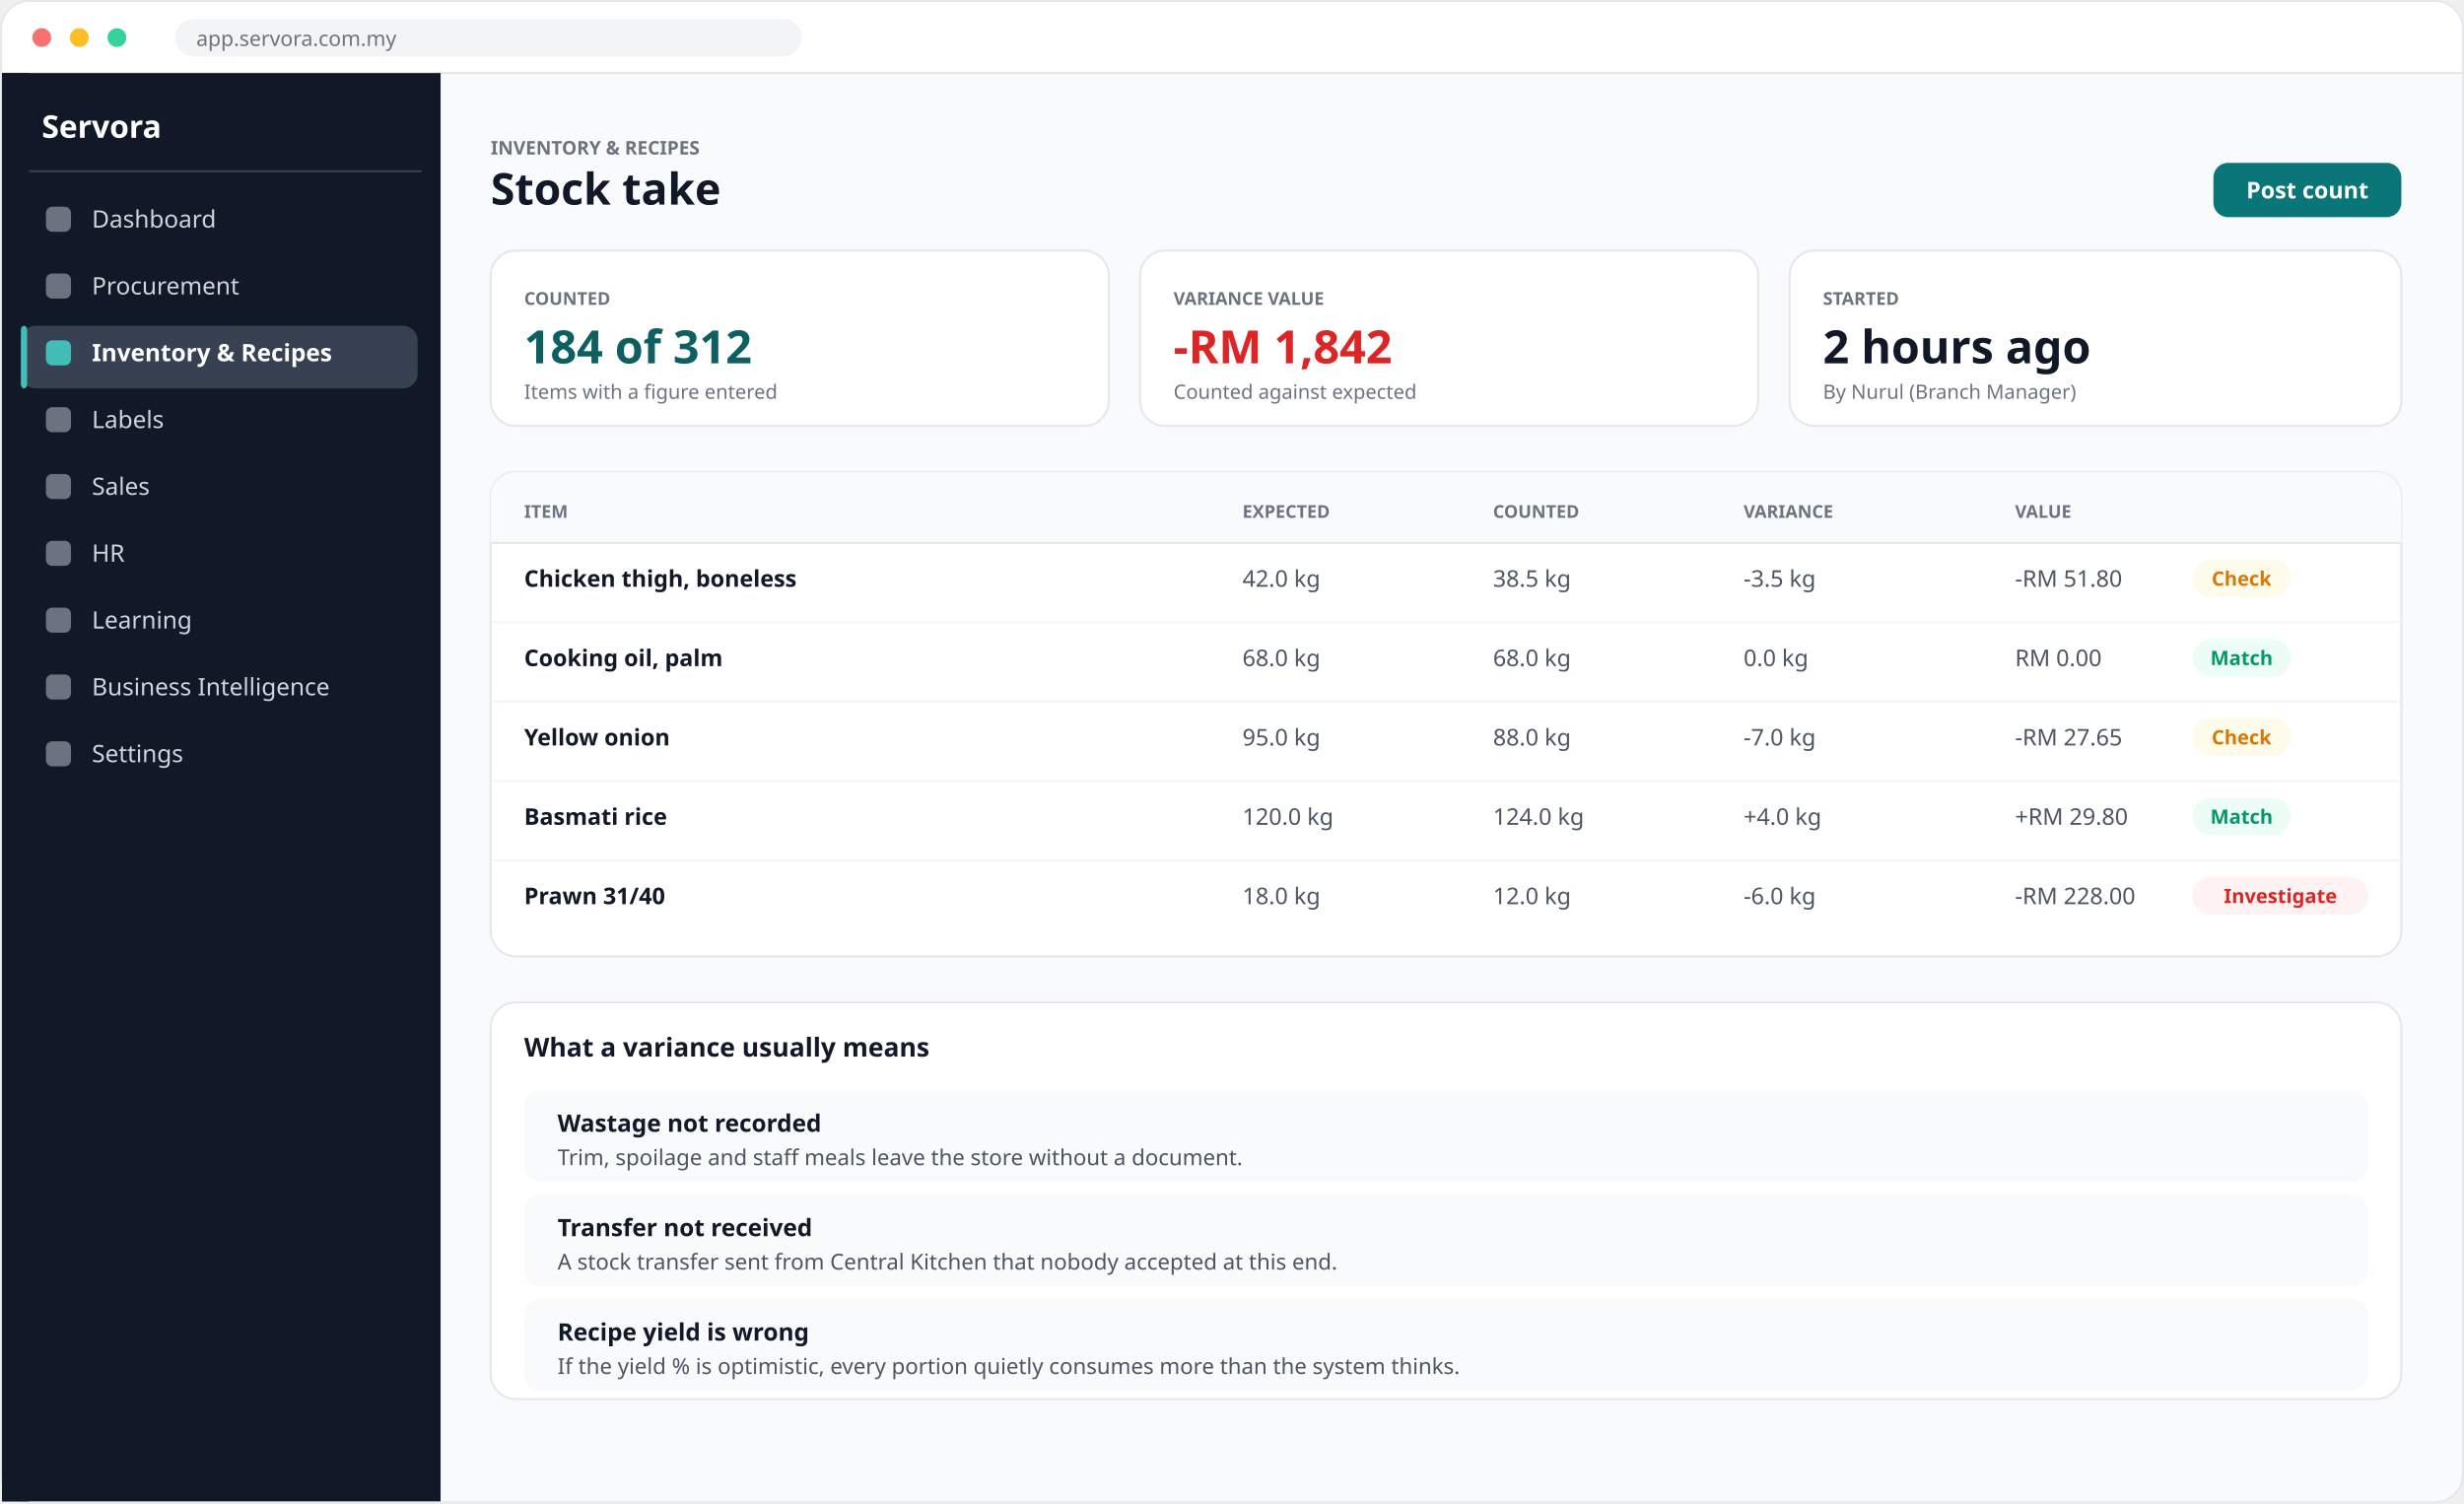
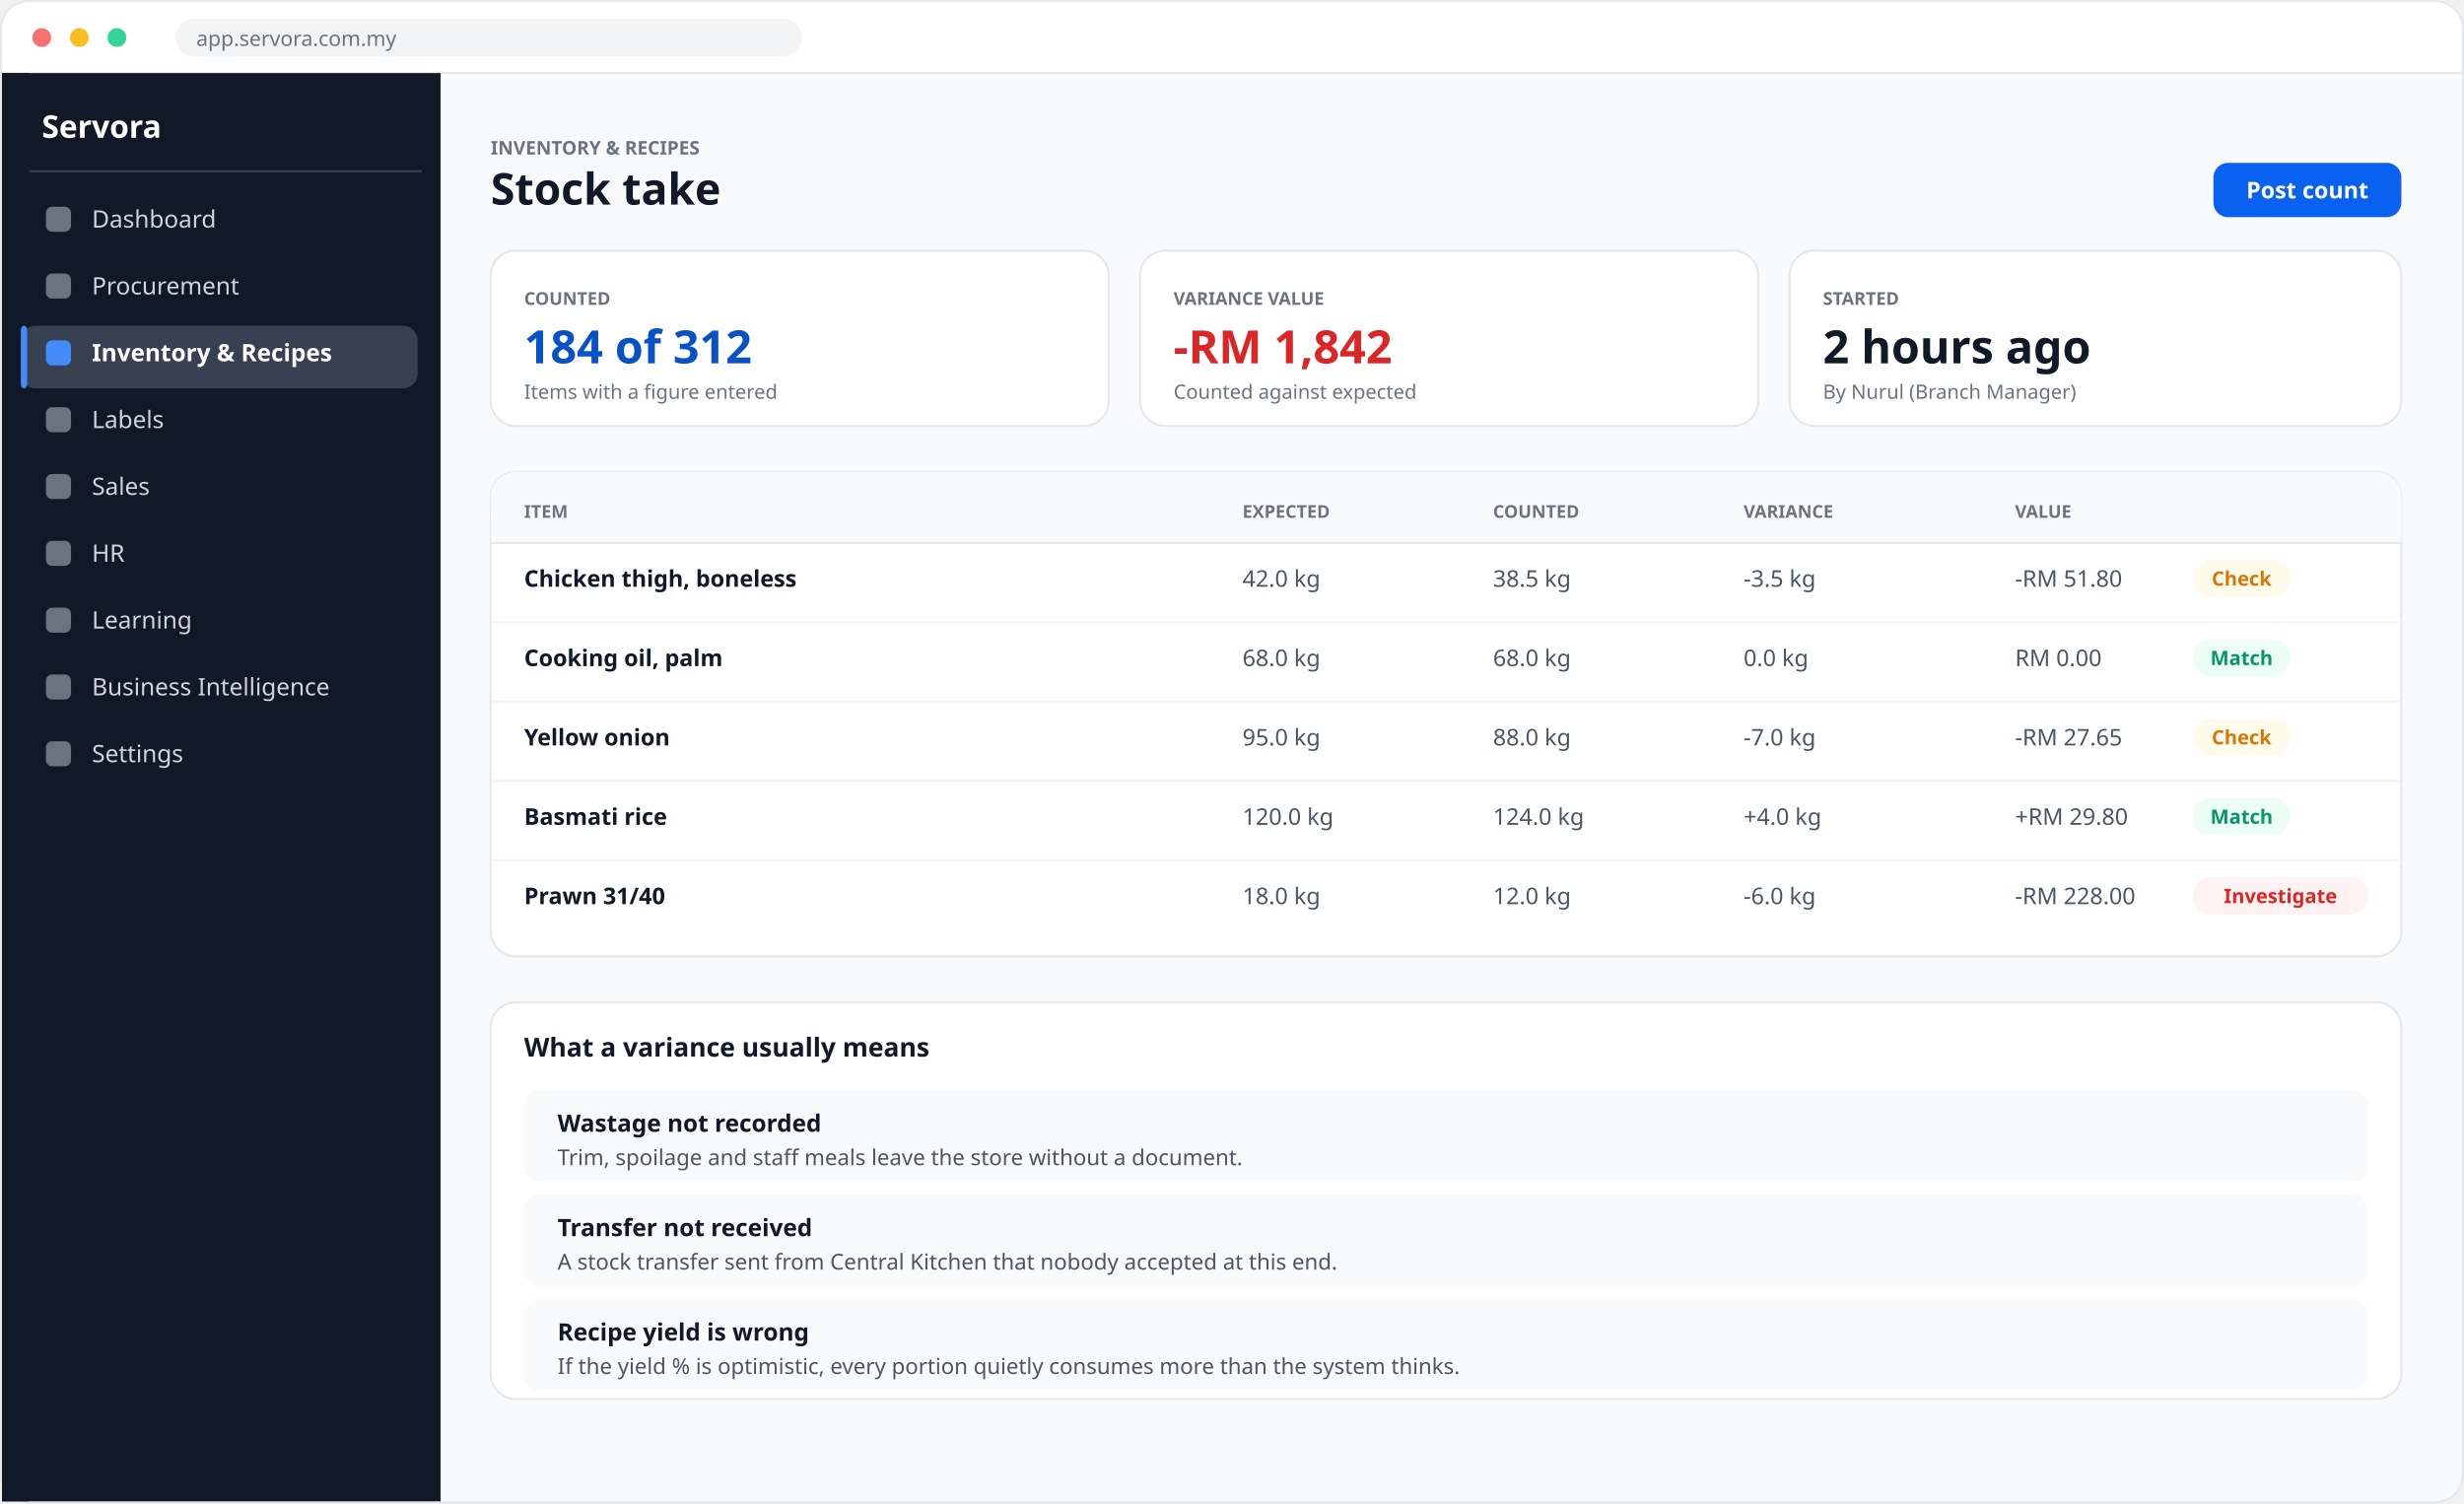
<svg xmlns="http://www.w3.org/2000/svg" viewBox="0 0 1180 720" width="1180" height="720" role="img">
  <rect x="0" y="0" width="1180" height="720" rx="14" fill="#e5e7eb" />
  <rect x="1" y="1" width="1178" height="718" rx="13" fill="#f9fafb" />
  <rect x="1" y="1" width="1178" height="34" rx="13" fill="#ffffff" />
  <rect x="1" y="24" width="1178" height="11" rx="0" fill="#ffffff" />
  <line x1="1" y1="35" x2="1179" y2="35" stroke="#e5e7eb" stroke-width="1" />
  <circle cx="20" cy="18" r="4.5" fill="#f87171" />
  <circle cx="38" cy="18" r="4.5" fill="#fbbf24" />
  <circle cx="56" cy="18" r="4.5" fill="#34d399" />
  <rect x="84" y="9" width="300" height="18" rx="9" fill="#f3f4f6" />
  <text x="94" y="22" font-family="Figtree, ui-sans-serif, system-ui, sans-serif" font-size="10" font-weight="400" fill="#6b7280" text-anchor="start">app.servora.com.my</text>
  <rect x="1" y="35" width="210" height="684" rx="0" fill="#111827" />
  <rect x="1" y="35" width="13" height="684" rx="0" fill="#111827" />
  <text x="20" y="66" font-family="Figtree, ui-sans-serif, system-ui, sans-serif" font-size="15" font-weight="700" fill="#ffffff" text-anchor="start">Servora</text>
  <line x1="14" y1="82" x2="202" y2="82" stroke="#374151" stroke-width="1" />
  <rect x="22" y="99" width="12" height="12" rx="3" fill="#6b7280" />
  <text x="44" y="109" font-family="Figtree, ui-sans-serif, system-ui, sans-serif" font-size="11.5" font-weight="400" fill="#d1d5db" text-anchor="start">Dashboard</text>
  <rect x="22" y="131" width="12" height="12" rx="3" fill="#6b7280" />
  <text x="44" y="141" font-family="Figtree, ui-sans-serif, system-ui, sans-serif" font-size="11.5" font-weight="400" fill="#d1d5db" text-anchor="start">Procurement</text>
  <rect x="10" y="156" width="190" height="30" rx="7" fill="#374151" />
-   <rect x="10" y="156" width="3" height="30" rx="2" fill="#43bdb8" />
-   <rect x="22" y="163" width="12" height="12" rx="3" fill="#43bdb8" />
+   <rect x="10" y="156" width="3" height="30" rx="2" fill="#458bf9" />
+   <rect x="22" y="163" width="12" height="12" rx="3" fill="#458bf9" />
  <text x="44" y="173" font-family="Figtree, ui-sans-serif, system-ui, sans-serif" font-size="11.5" font-weight="600" fill="#ffffff" text-anchor="start">Inventory &amp; Recipes</text>
  <rect x="22" y="195" width="12" height="12" rx="3" fill="#6b7280" />
  <text x="44" y="205" font-family="Figtree, ui-sans-serif, system-ui, sans-serif" font-size="11.5" font-weight="400" fill="#d1d5db" text-anchor="start">Labels</text>
  <rect x="22" y="227" width="12" height="12" rx="3" fill="#6b7280" />
  <text x="44" y="237" font-family="Figtree, ui-sans-serif, system-ui, sans-serif" font-size="11.5" font-weight="400" fill="#d1d5db" text-anchor="start">Sales</text>
  <rect x="22" y="259" width="12" height="12" rx="3" fill="#6b7280" />
  <text x="44" y="269" font-family="Figtree, ui-sans-serif, system-ui, sans-serif" font-size="11.5" font-weight="400" fill="#d1d5db" text-anchor="start">HR</text>
  <rect x="22" y="291" width="12" height="12" rx="3" fill="#6b7280" />
  <text x="44" y="301" font-family="Figtree, ui-sans-serif, system-ui, sans-serif" font-size="11.5" font-weight="400" fill="#d1d5db" text-anchor="start">Learning</text>
  <rect x="22" y="323" width="12" height="12" rx="3" fill="#6b7280" />
  <text x="44" y="333" font-family="Figtree, ui-sans-serif, system-ui, sans-serif" font-size="11.5" font-weight="400" fill="#d1d5db" text-anchor="start">Business Intelligence</text>
  <rect x="22" y="355" width="12" height="12" rx="3" fill="#6b7280" />
  <text x="44" y="365" font-family="Figtree, ui-sans-serif, system-ui, sans-serif" font-size="11.5" font-weight="400" fill="#d1d5db" text-anchor="start">Settings</text>
  <text x="235" y="74" font-family="Figtree, ui-sans-serif, system-ui, sans-serif" font-size="9" font-weight="700" fill="#6b7280" text-anchor="start">INVENTORY &amp; RECIPES</text>
  <text x="235" y="98" font-family="Figtree, ui-sans-serif, system-ui, sans-serif" font-size="21" font-weight="700" fill="#111827" text-anchor="start">Stock take</text>
-   <rect x="1060" y="78" width="90" height="26" rx="7" fill="#0b7677" />
+   <rect x="1060" y="78" width="90" height="26" rx="7" fill="#0962ef" />
  <text x="1105" y="95" font-family="Figtree, ui-sans-serif, system-ui, sans-serif" font-size="11" font-weight="600" fill="#ffffff" text-anchor="middle">Post count</text>
  <rect x="235" y="120" width="296" height="84" rx="12" fill="#ffffff" stroke="#e5e7eb" stroke-width="1" />
  <text x="251" y="146" font-family="Figtree, ui-sans-serif, system-ui, sans-serif" font-size="8.5" font-weight="700" fill="#6b7280" text-anchor="start">COUNTED</text>
-   <text x="251" y="174" font-family="Figtree, ui-sans-serif, system-ui, sans-serif" font-size="22" font-weight="700" fill="#0d5f61" text-anchor="start">184 of 312</text>
+   <text x="251" y="174" font-family="Figtree, ui-sans-serif, system-ui, sans-serif" font-size="22" font-weight="700" fill="#0752c7" text-anchor="start">184 of 312</text>
  <text x="251" y="191" font-family="Figtree, ui-sans-serif, system-ui, sans-serif" font-size="9.5" font-weight="400" fill="#6b7280" text-anchor="start">Items with a figure entered</text>
  <rect x="546" y="120" width="296" height="84" rx="12" fill="#ffffff" stroke="#e5e7eb" stroke-width="1" />
  <text x="562" y="146" font-family="Figtree, ui-sans-serif, system-ui, sans-serif" font-size="8.5" font-weight="700" fill="#6b7280" text-anchor="start">VARIANCE VALUE</text>
  <text x="562" y="174" font-family="Figtree, ui-sans-serif, system-ui, sans-serif" font-size="22" font-weight="700" fill="#dc2626" text-anchor="start">-RM 1,842</text>
  <text x="562" y="191" font-family="Figtree, ui-sans-serif, system-ui, sans-serif" font-size="9.5" font-weight="400" fill="#6b7280" text-anchor="start">Counted against expected</text>
  <rect x="857" y="120" width="293" height="84" rx="12" fill="#ffffff" stroke="#e5e7eb" stroke-width="1" />
  <text x="873" y="146" font-family="Figtree, ui-sans-serif, system-ui, sans-serif" font-size="8.5" font-weight="700" fill="#6b7280" text-anchor="start">STARTED</text>
  <text x="873" y="174" font-family="Figtree, ui-sans-serif, system-ui, sans-serif" font-size="22" font-weight="700" fill="#111827" text-anchor="start">2 hours ago</text>
  <text x="873" y="191" font-family="Figtree, ui-sans-serif, system-ui, sans-serif" font-size="9.5" font-weight="400" fill="#6b7280" text-anchor="start">By Nurul (Branch Manager)</text>
  <rect x="235" y="226" width="915" height="232" rx="12" fill="#ffffff" stroke="#e5e7eb" stroke-width="1" />
  <rect x="235" y="226" width="915" height="34" rx="12" fill="#f9fafb" />
  <rect x="235" y="248" width="915" height="12" rx="0" fill="#f9fafb" />
  <line x1="235" y1="260" x2="1150" y2="260" stroke="#e5e7eb" stroke-width="1" />
  <text x="251" y="248" font-family="Figtree, ui-sans-serif, system-ui, sans-serif" font-size="8.5" font-weight="700" fill="#6b7280" text-anchor="start">ITEM</text>
  <text x="595" y="248" font-family="Figtree, ui-sans-serif, system-ui, sans-serif" font-size="8.5" font-weight="700" fill="#6b7280" text-anchor="start">EXPECTED</text>
  <text x="715" y="248" font-family="Figtree, ui-sans-serif, system-ui, sans-serif" font-size="8.5" font-weight="700" fill="#6b7280" text-anchor="start">COUNTED</text>
  <text x="835" y="248" font-family="Figtree, ui-sans-serif, system-ui, sans-serif" font-size="8.5" font-weight="700" fill="#6b7280" text-anchor="start">VARIANCE</text>
  <text x="965" y="248" font-family="Figtree, ui-sans-serif, system-ui, sans-serif" font-size="8.5" font-weight="700" fill="#6b7280" text-anchor="start">VALUE</text>
  <text x="251" y="281" font-family="Figtree, ui-sans-serif, system-ui, sans-serif" font-size="11" font-weight="600" fill="#111827" text-anchor="start">Chicken thigh, boneless</text>
  <text x="595" y="281" font-family="Figtree, ui-sans-serif, system-ui, sans-serif" font-size="11" font-weight="400" fill="#4b5563" text-anchor="start">42.0 kg</text>
  <text x="715" y="281" font-family="Figtree, ui-sans-serif, system-ui, sans-serif" font-size="11" font-weight="400" fill="#4b5563" text-anchor="start">38.5 kg</text>
  <text x="835" y="281" font-family="Figtree, ui-sans-serif, system-ui, sans-serif" font-size="11" font-weight="400" fill="#4b5563" text-anchor="start">-3.5 kg</text>
  <text x="965" y="281" font-family="Figtree, ui-sans-serif, system-ui, sans-serif" font-size="11" font-weight="400" fill="#4b5563" text-anchor="start">-RM 51.80</text>
  <rect x="1050" y="268" width="47" height="18" rx="9" fill="#fffbeb" />
  <text x="1073.5" y="280.5" font-family="Figtree, ui-sans-serif, system-ui, sans-serif" font-size="9.5" font-weight="600" fill="#d97706" text-anchor="middle">Check</text>
  <line x1="236" y1="298" x2="1149" y2="298" stroke="#f3f4f6" stroke-width="1" />
  <text x="251" y="319" font-family="Figtree, ui-sans-serif, system-ui, sans-serif" font-size="11" font-weight="600" fill="#111827" text-anchor="start">Cooking oil, palm</text>
  <text x="595" y="319" font-family="Figtree, ui-sans-serif, system-ui, sans-serif" font-size="11" font-weight="400" fill="#4b5563" text-anchor="start">68.0 kg</text>
  <text x="715" y="319" font-family="Figtree, ui-sans-serif, system-ui, sans-serif" font-size="11" font-weight="400" fill="#4b5563" text-anchor="start">68.0 kg</text>
  <text x="835" y="319" font-family="Figtree, ui-sans-serif, system-ui, sans-serif" font-size="11" font-weight="400" fill="#4b5563" text-anchor="start">0.0 kg</text>
  <text x="965" y="319" font-family="Figtree, ui-sans-serif, system-ui, sans-serif" font-size="11" font-weight="400" fill="#4b5563" text-anchor="start">RM 0.00</text>
  <rect x="1050" y="306" width="47" height="18" rx="9" fill="#ecfdf5" />
  <text x="1073.5" y="318.5" font-family="Figtree, ui-sans-serif, system-ui, sans-serif" font-size="9.5" font-weight="600" fill="#059669" text-anchor="middle">Match</text>
  <line x1="236" y1="336" x2="1149" y2="336" stroke="#f3f4f6" stroke-width="1" />
  <text x="251" y="357" font-family="Figtree, ui-sans-serif, system-ui, sans-serif" font-size="11" font-weight="600" fill="#111827" text-anchor="start">Yellow onion</text>
  <text x="595" y="357" font-family="Figtree, ui-sans-serif, system-ui, sans-serif" font-size="11" font-weight="400" fill="#4b5563" text-anchor="start">95.0 kg</text>
  <text x="715" y="357" font-family="Figtree, ui-sans-serif, system-ui, sans-serif" font-size="11" font-weight="400" fill="#4b5563" text-anchor="start">88.0 kg</text>
  <text x="835" y="357" font-family="Figtree, ui-sans-serif, system-ui, sans-serif" font-size="11" font-weight="400" fill="#4b5563" text-anchor="start">-7.0 kg</text>
  <text x="965" y="357" font-family="Figtree, ui-sans-serif, system-ui, sans-serif" font-size="11" font-weight="400" fill="#4b5563" text-anchor="start">-RM 27.65</text>
  <rect x="1050" y="344" width="47" height="18" rx="9" fill="#fffbeb" />
  <text x="1073.5" y="356.5" font-family="Figtree, ui-sans-serif, system-ui, sans-serif" font-size="9.5" font-weight="600" fill="#d97706" text-anchor="middle">Check</text>
  <line x1="236" y1="374" x2="1149" y2="374" stroke="#f3f4f6" stroke-width="1" />
  <text x="251" y="395" font-family="Figtree, ui-sans-serif, system-ui, sans-serif" font-size="11" font-weight="600" fill="#111827" text-anchor="start">Basmati rice</text>
  <text x="595" y="395" font-family="Figtree, ui-sans-serif, system-ui, sans-serif" font-size="11" font-weight="400" fill="#4b5563" text-anchor="start">120.0 kg</text>
  <text x="715" y="395" font-family="Figtree, ui-sans-serif, system-ui, sans-serif" font-size="11" font-weight="400" fill="#4b5563" text-anchor="start">124.0 kg</text>
  <text x="835" y="395" font-family="Figtree, ui-sans-serif, system-ui, sans-serif" font-size="11" font-weight="400" fill="#4b5563" text-anchor="start">+4.0 kg</text>
  <text x="965" y="395" font-family="Figtree, ui-sans-serif, system-ui, sans-serif" font-size="11" font-weight="400" fill="#4b5563" text-anchor="start">+RM 29.80</text>
  <rect x="1050" y="382" width="47" height="18" rx="9" fill="#ecfdf5" />
  <text x="1073.5" y="394.5" font-family="Figtree, ui-sans-serif, system-ui, sans-serif" font-size="9.5" font-weight="600" fill="#059669" text-anchor="middle">Match</text>
  <line x1="236" y1="412" x2="1149" y2="412" stroke="#f3f4f6" stroke-width="1" />
  <text x="251" y="433" font-family="Figtree, ui-sans-serif, system-ui, sans-serif" font-size="11" font-weight="600" fill="#111827" text-anchor="start">Prawn 31/40</text>
  <text x="595" y="433" font-family="Figtree, ui-sans-serif, system-ui, sans-serif" font-size="11" font-weight="400" fill="#4b5563" text-anchor="start">18.0 kg</text>
  <text x="715" y="433" font-family="Figtree, ui-sans-serif, system-ui, sans-serif" font-size="11" font-weight="400" fill="#4b5563" text-anchor="start">12.0 kg</text>
  <text x="835" y="433" font-family="Figtree, ui-sans-serif, system-ui, sans-serif" font-size="11" font-weight="400" fill="#4b5563" text-anchor="start">-6.0 kg</text>
  <text x="965" y="433" font-family="Figtree, ui-sans-serif, system-ui, sans-serif" font-size="11" font-weight="400" fill="#4b5563" text-anchor="start">-RM 228.00</text>
  <rect x="1050" y="420" width="84.2" height="18" rx="9" fill="#fef2f2" />
  <text x="1092.1" y="432.5" font-family="Figtree, ui-sans-serif, system-ui, sans-serif" font-size="9.5" font-weight="600" fill="#dc2626" text-anchor="middle">Investigate</text>
  <rect x="235" y="480" width="915" height="190" rx="12" fill="#ffffff" stroke="#e5e7eb" stroke-width="1" />
  <text x="251" y="506" font-family="Figtree, ui-sans-serif, system-ui, sans-serif" font-size="12.5" font-weight="700" fill="#111827" text-anchor="start">What a variance usually means</text>
  <rect x="251" y="522" width="883" height="44" rx="8" fill="#f9fafb" />
  <text x="267" y="542" font-family="Figtree, ui-sans-serif, system-ui, sans-serif" font-size="11.5" font-weight="700" fill="#111827" text-anchor="start">Wastage not recorded</text>
  <text x="267" y="558" font-family="Figtree, ui-sans-serif, system-ui, sans-serif" font-size="10.5" font-weight="400" fill="#4b5563" text-anchor="start">Trim, spoilage and staff meals leave the store without a document.</text>
  <rect x="251" y="572" width="883" height="44" rx="8" fill="#f9fafb" />
  <text x="267" y="592" font-family="Figtree, ui-sans-serif, system-ui, sans-serif" font-size="11.5" font-weight="700" fill="#111827" text-anchor="start">Transfer not received</text>
  <text x="267" y="608" font-family="Figtree, ui-sans-serif, system-ui, sans-serif" font-size="10.5" font-weight="400" fill="#4b5563" text-anchor="start">A stock transfer sent from Central Kitchen that nobody accepted at this end.</text>
  <rect x="251" y="622" width="883" height="44" rx="8" fill="#f9fafb" />
  <text x="267" y="642" font-family="Figtree, ui-sans-serif, system-ui, sans-serif" font-size="11.5" font-weight="700" fill="#111827" text-anchor="start">Recipe yield is wrong</text>
  <text x="267" y="658" font-family="Figtree, ui-sans-serif, system-ui, sans-serif" font-size="10.5" font-weight="400" fill="#4b5563" text-anchor="start">If the yield % is optimistic, every portion quietly consumes more than the system thinks.</text>
</svg>
